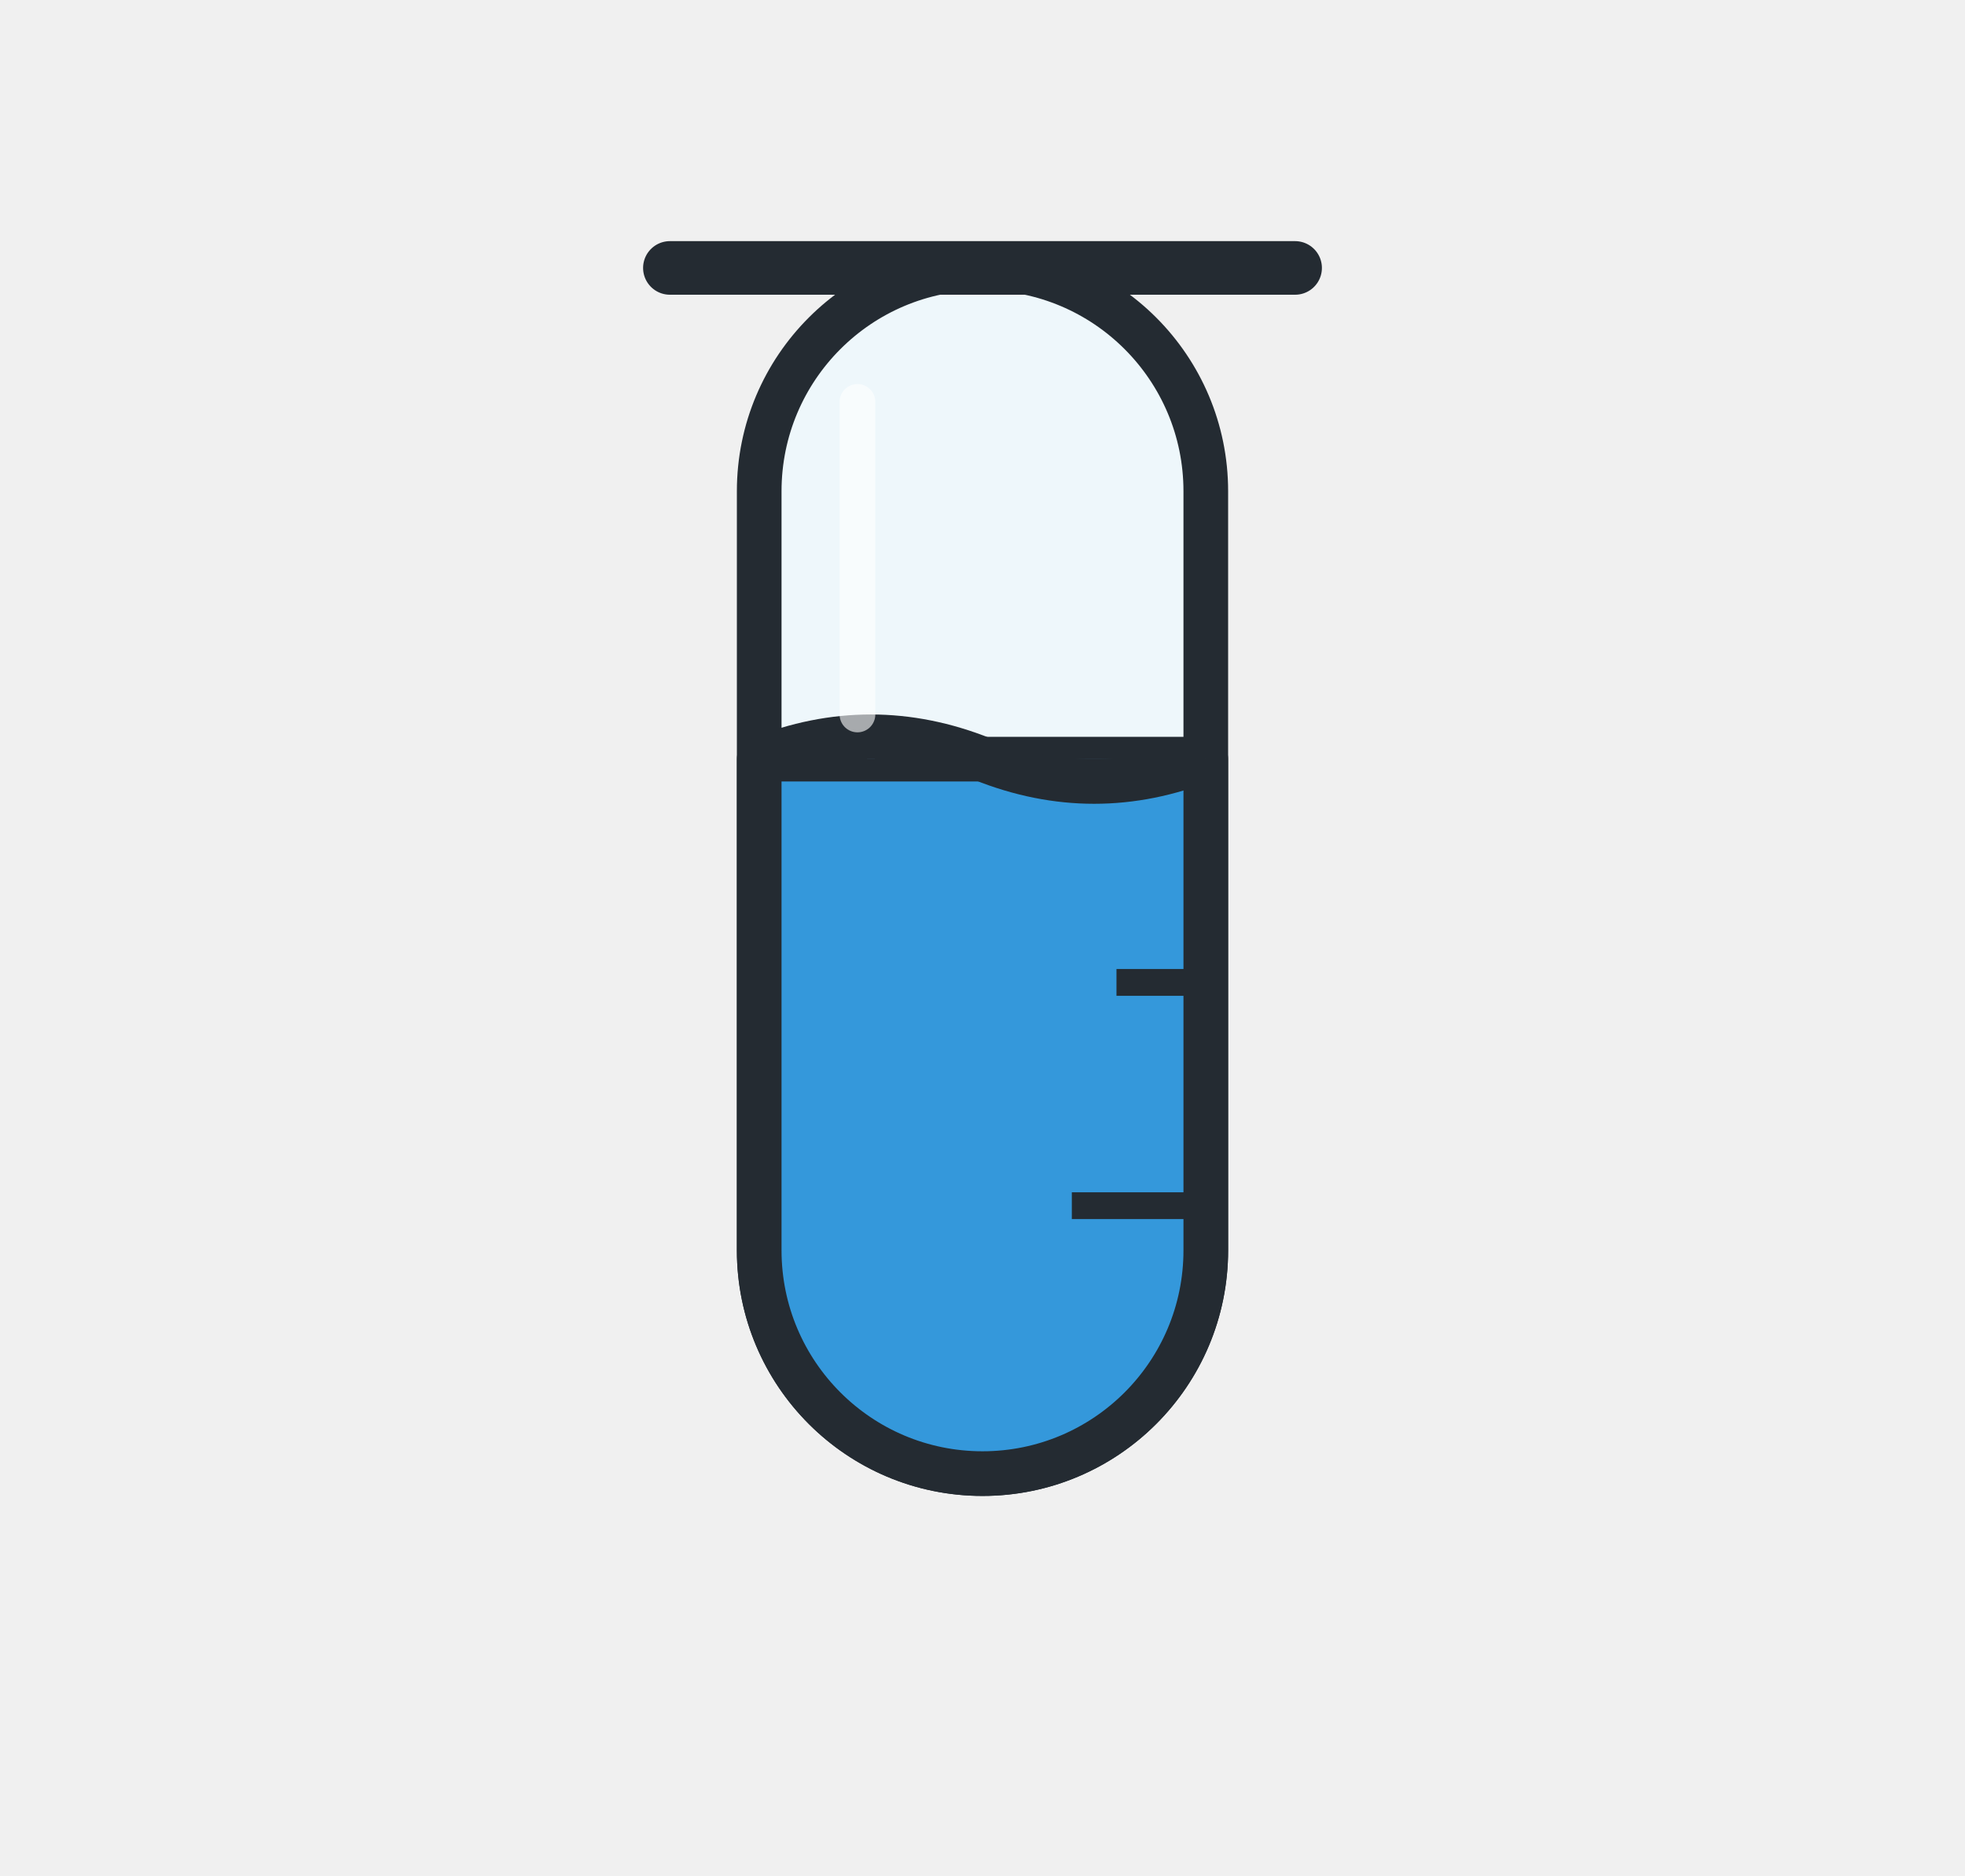
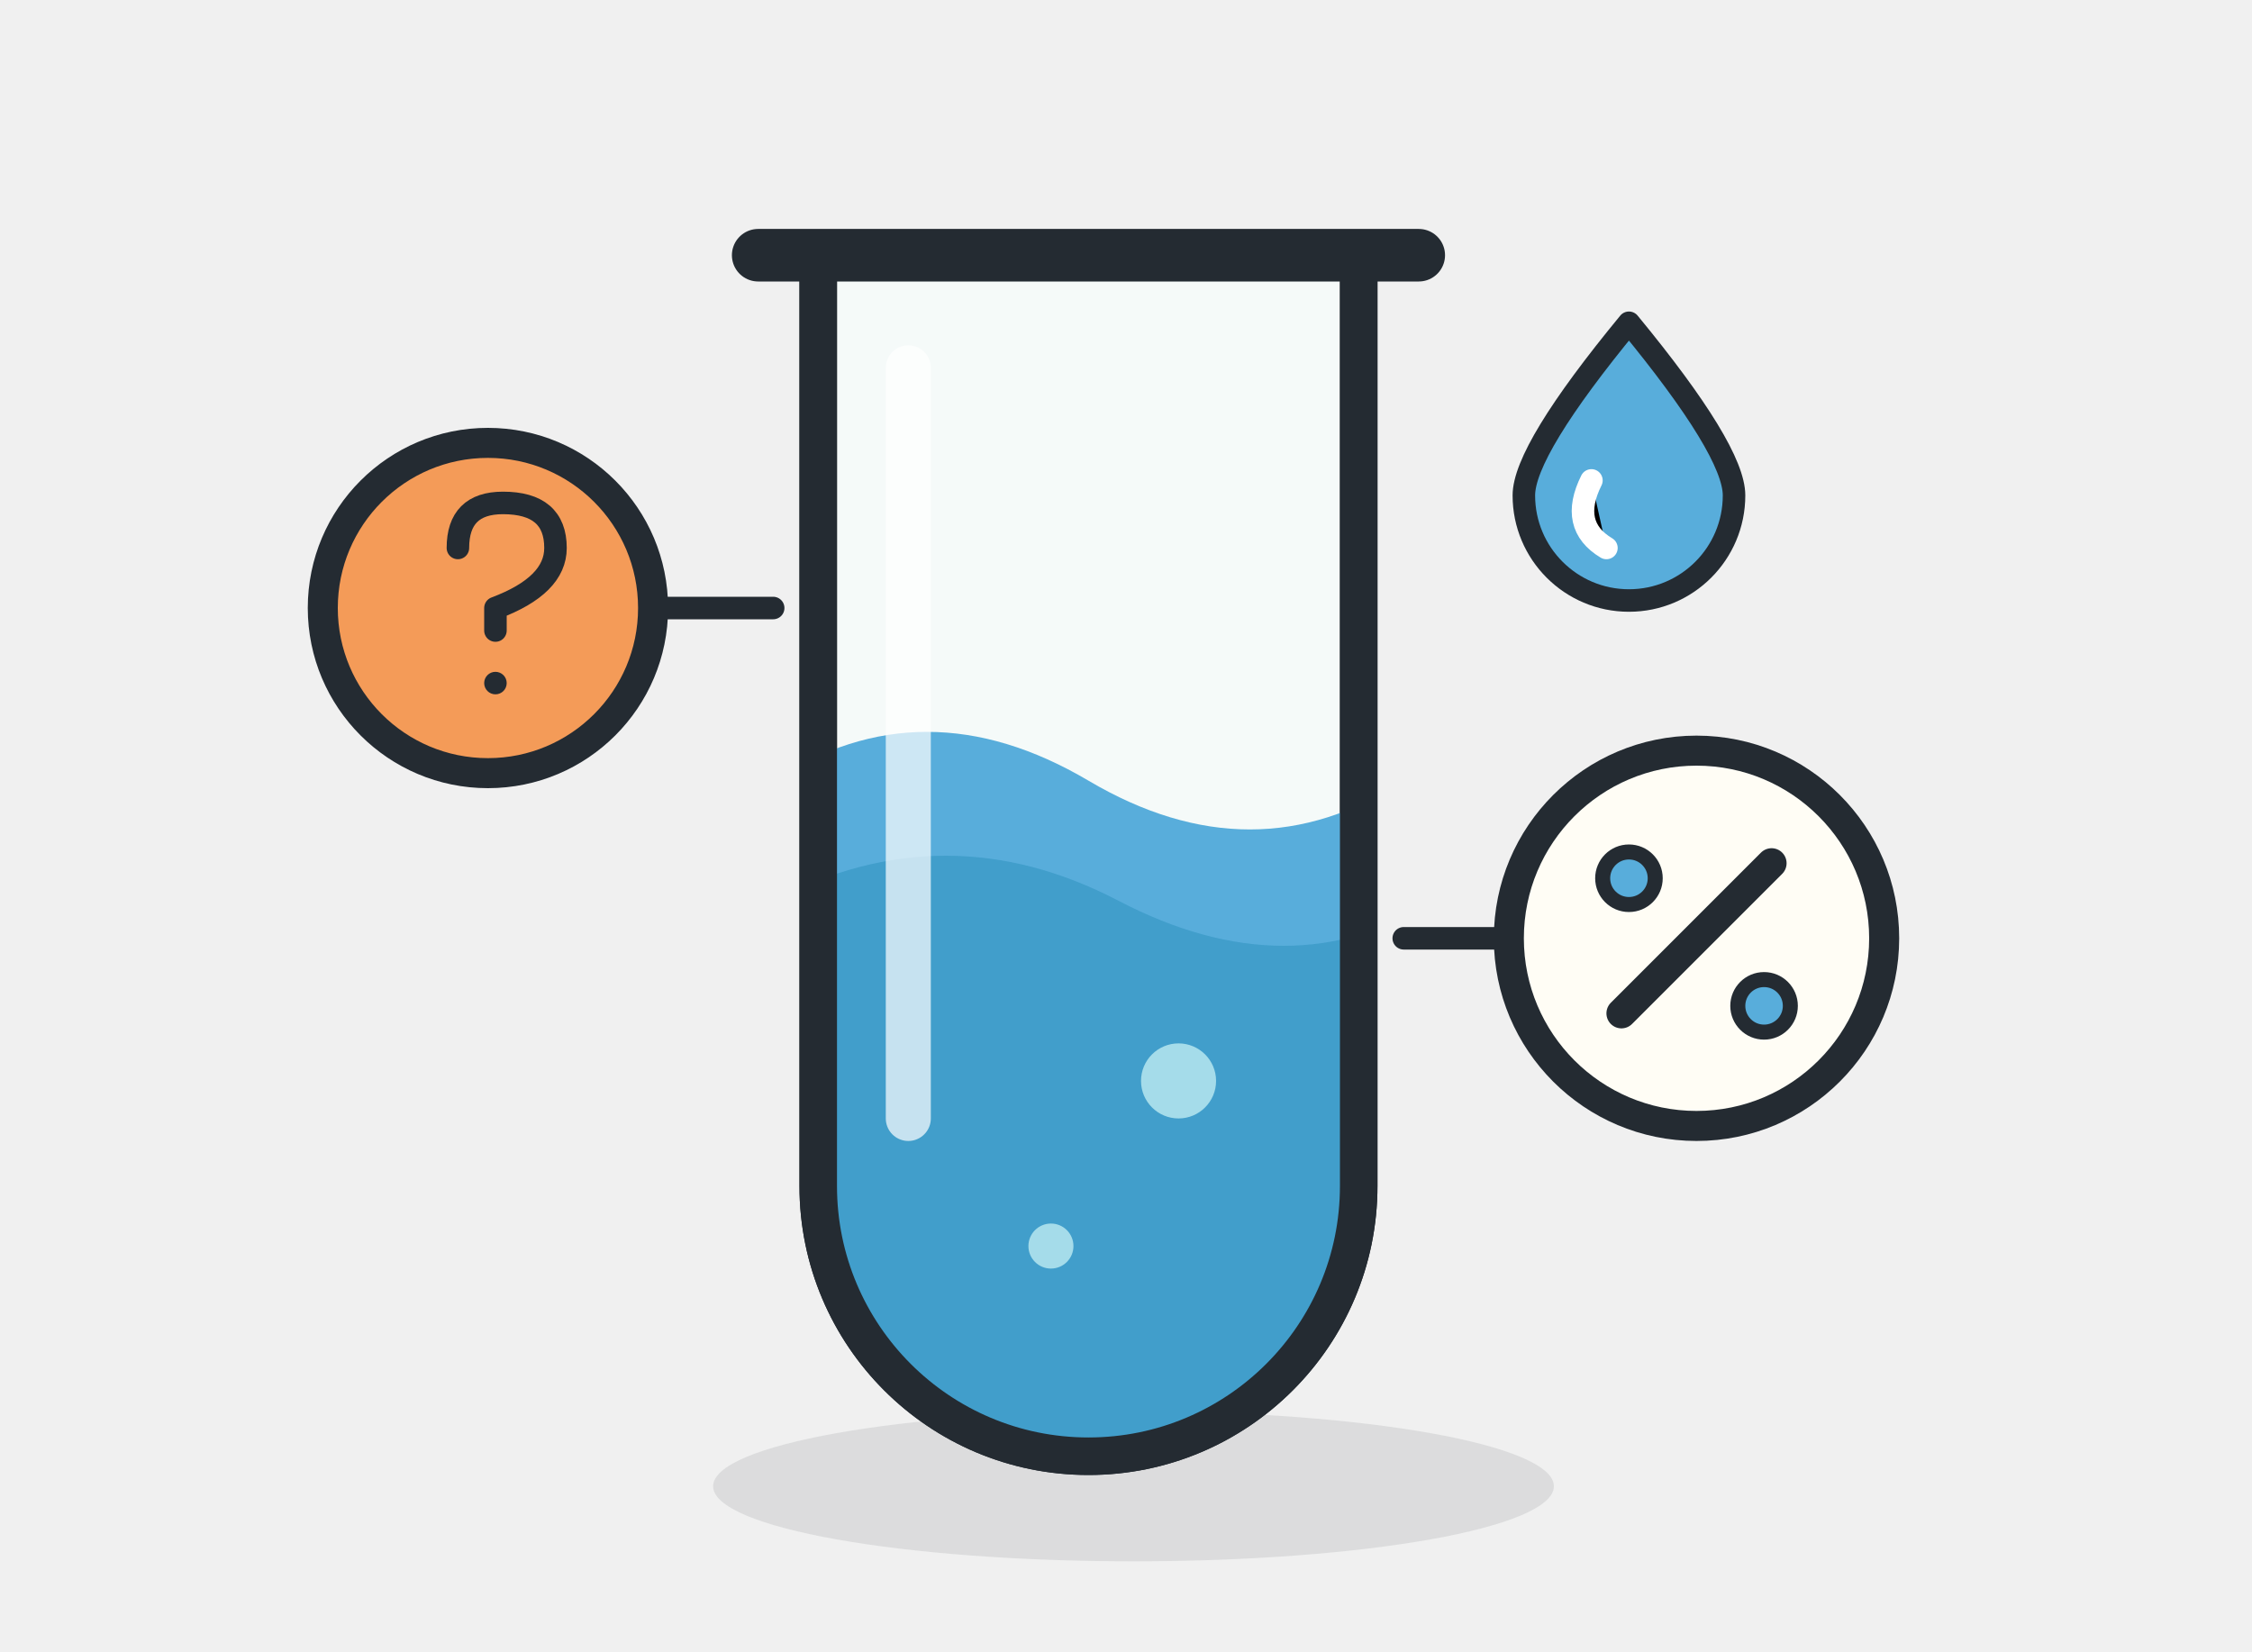
- <svg xmlns="http://www.w3.org/2000/svg" viewBox="0 0 220 210">
-   <g stroke="#242b32" stroke-width="5" stroke-linejoin="round">
-     <rect x="85" y="30" width="50" height="135" rx="25" fill="#eef7fb" />
-     <path d="M85 85 h50 v55 a25 25 0 01-50 0 z" fill="#3498db" />
-     <path d="M85 85 q12.5 -5 25 0 t25 0" fill="#5dade2" />
-     <path d="M96 45 v35" stroke="#fff" stroke-width="4" stroke-linecap="round" opacity="0.6" />
-     <line x1="75" y1="30" x2="145" y2="30" stroke="#242b32" stroke-width="6" stroke-linecap="round" />
-     <line x1="125" y1="110" x2="135" y2="110" stroke="#242b32" stroke-width="3" />
-     <line x1="120" y1="135" x2="135" y2="135" stroke="#242b32" stroke-width="3" />
+ <svg xmlns="http://www.w3.org/2000/svg" viewBox="0 0 300 220">
+   <defs>
+     <clipPath id="water-preview">
+       <path d="M109 34h72v124a36 36 0 0 1-72 0z" />
+     </clipPath>
+   </defs>
+   <ellipse cx="151" cy="198" rx="56" ry="10" fill="#242b32" opacity=".1" />
+   <g stroke="#242b32" stroke-width="5" stroke-linejoin="round" stroke-linecap="round">
+     <path d="M109 34h72v124a36 36 0 0 1-72 0z" fill="#f5faf9" />
+     <g clip-path="url(#water-preview)" stroke="none">
+       <path d="M103 104q20-13 42 0t42 0v96h-84z" fill="#58addb" />
+       <path d="M103 120q23-12 46 0t42 0v80h-88z" fill="#3496c3" opacity=".65" />
+       <circle cx="157" cy="144" r="5" fill="#a5dcea" />
+       <circle cx="140" cy="166" r="3" fill="#a5dcea" />
+     </g>
+     <path d="M109 34h72v124a36 36 0 0 1-72 0z" fill="none" />
+     <path d="M101 34h88" stroke-width="7" />
+     <path d="M121 49v100" stroke="#fff" stroke-width="6" opacity=".7" />
+     <path d="M86 81h17m84 44h17" stroke-width="3" />
+     <circle cx="65" cy="81" r="22" fill="#f49b58" stroke-width="4" />
+     <circle cx="226" cy="125" r="25" fill="#fffdf5" stroke-width="4" />
+     <path d="m216 135 20-20" stroke-width="4" />
+     <circle cx="217" cy="117" r="3.5" fill="#58addb" stroke-width="2" />
+     <circle cx="235" cy="134" r="3.5" fill="#58addb" stroke-width="2" />
+     <path d="M61 73q0-6 6-6 7 0 7 6 0 5-8 8v3" fill="none" stroke-width="3" />
+     <circle cx="66" cy="91" r="1.5" fill="#242b32" stroke="none" />
+     <path d="M217 43q-14 17-14 23a14 14 0 0 0 28 0q0-6-14-23z" fill="#58addb" stroke-width="3" />
+     <path d="M212 64q-3 6 2 9" stroke="#fff" stroke-width="3" />
  </g>
</svg>
